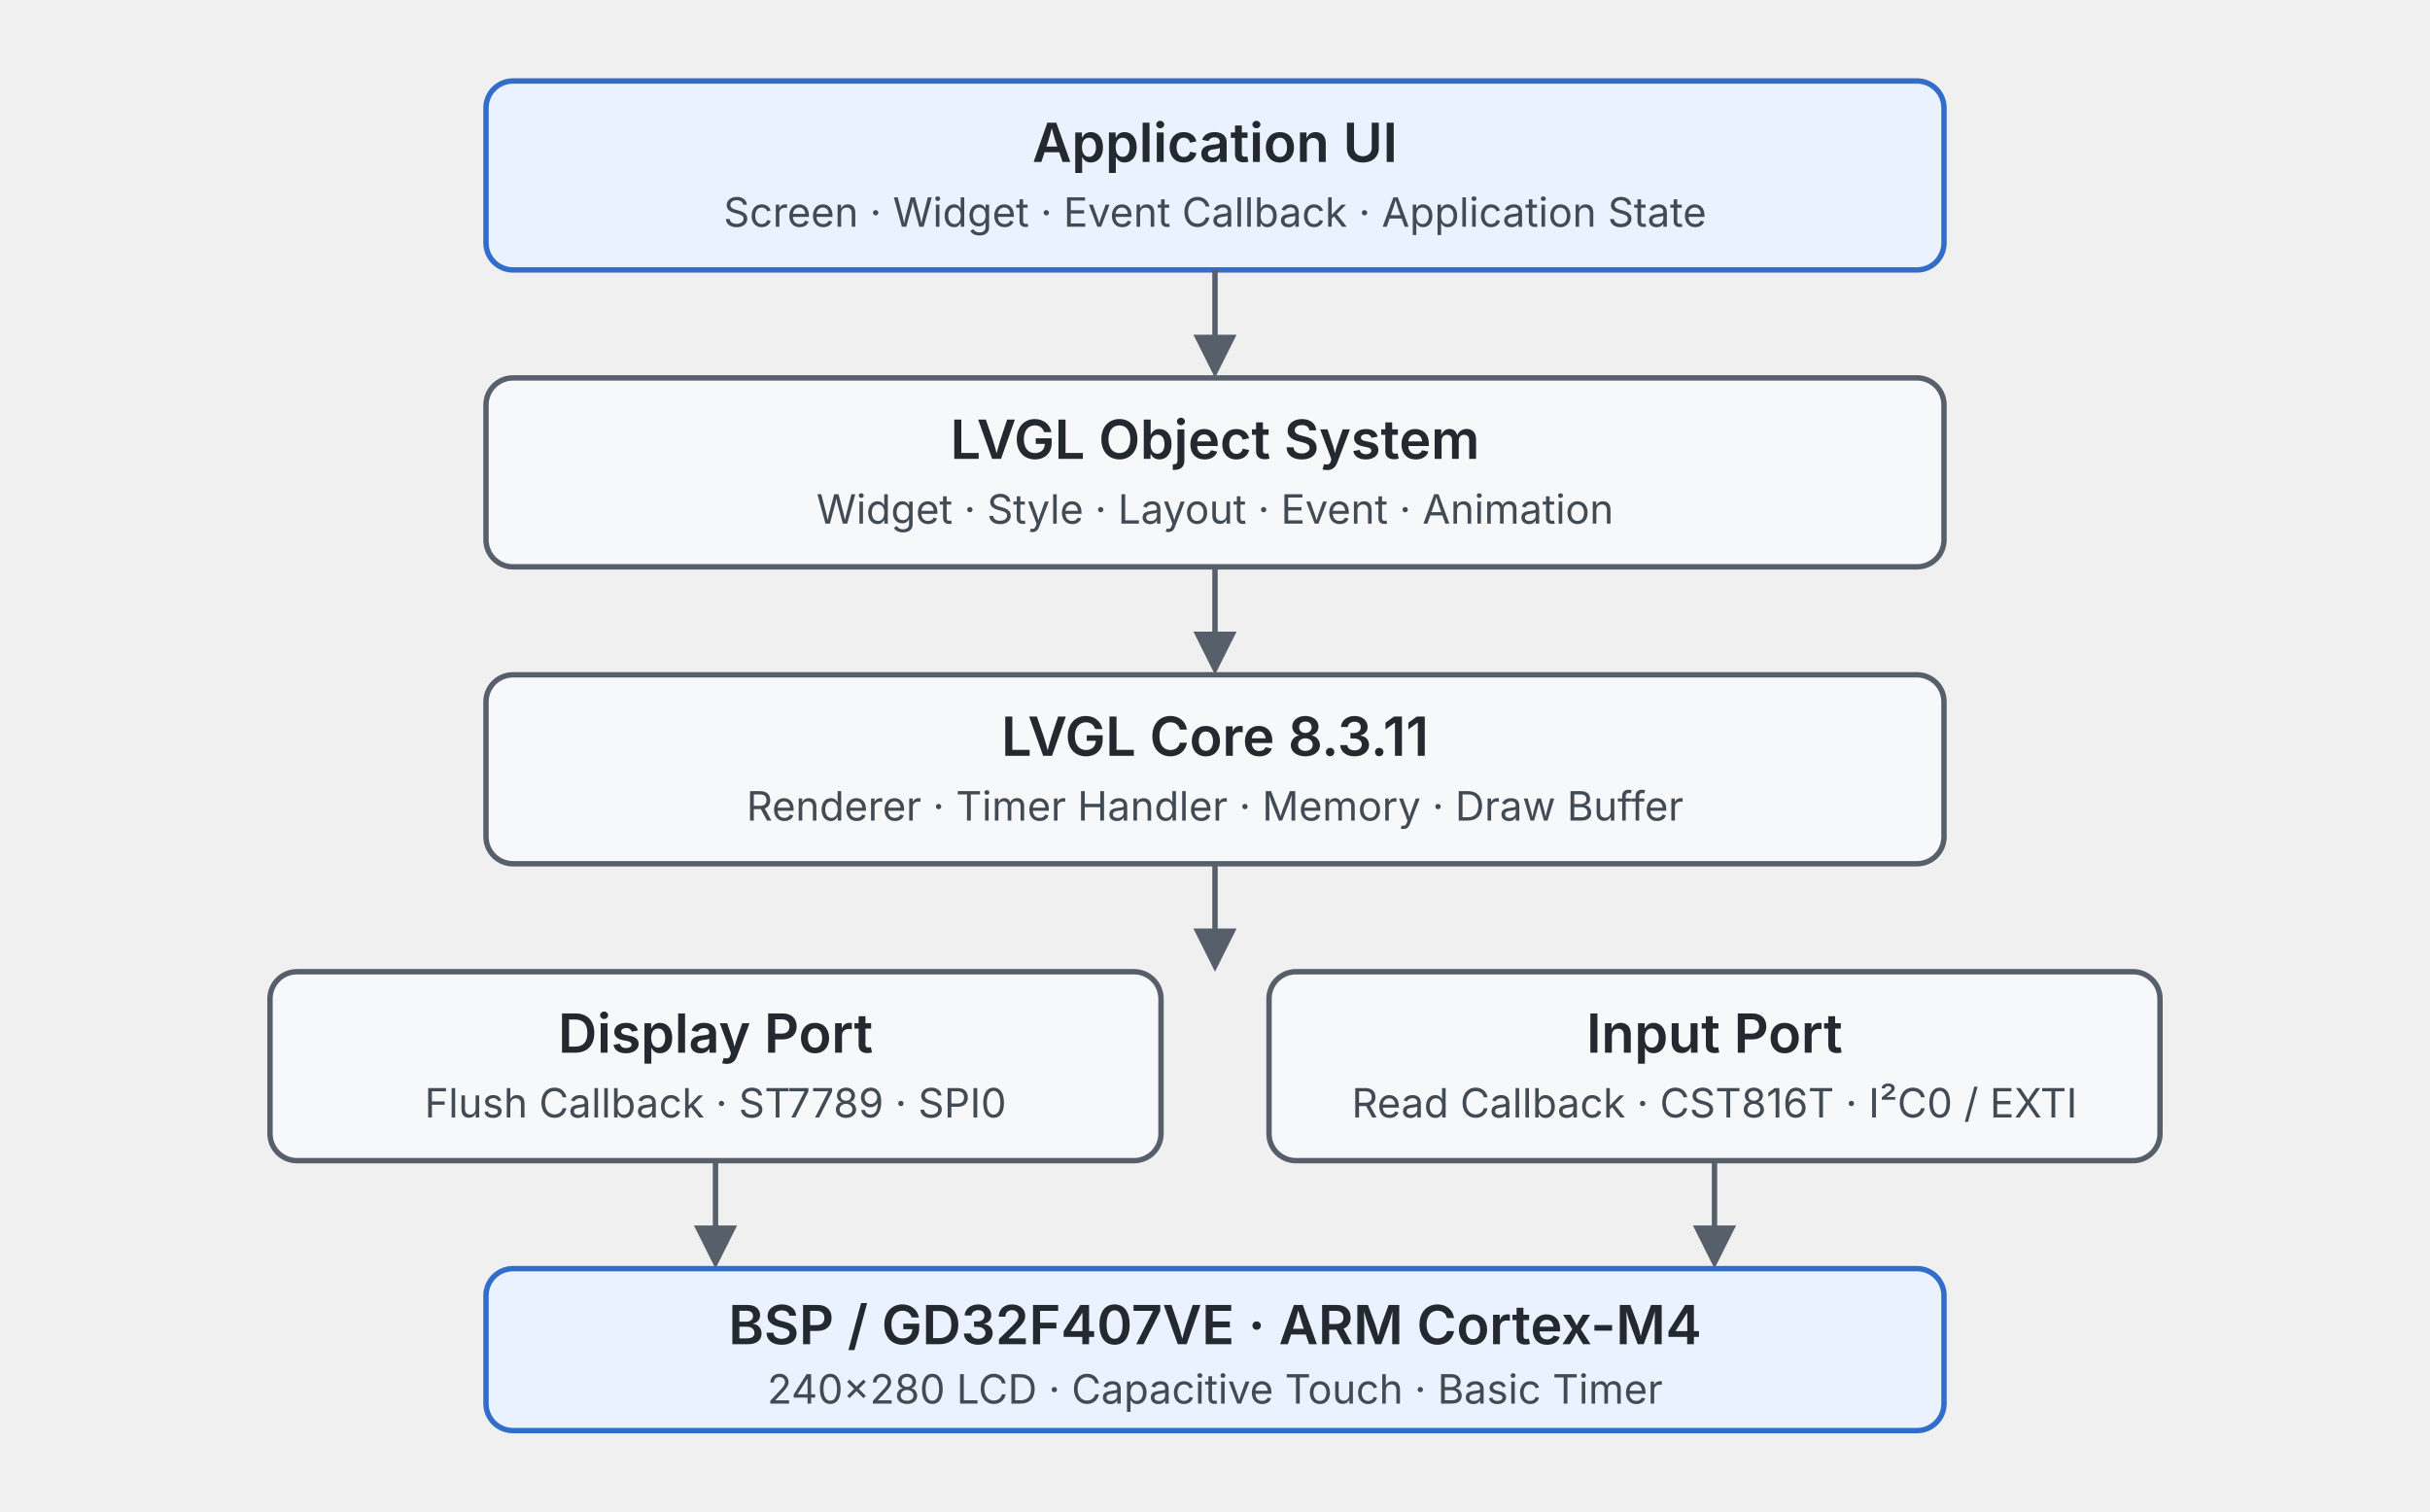
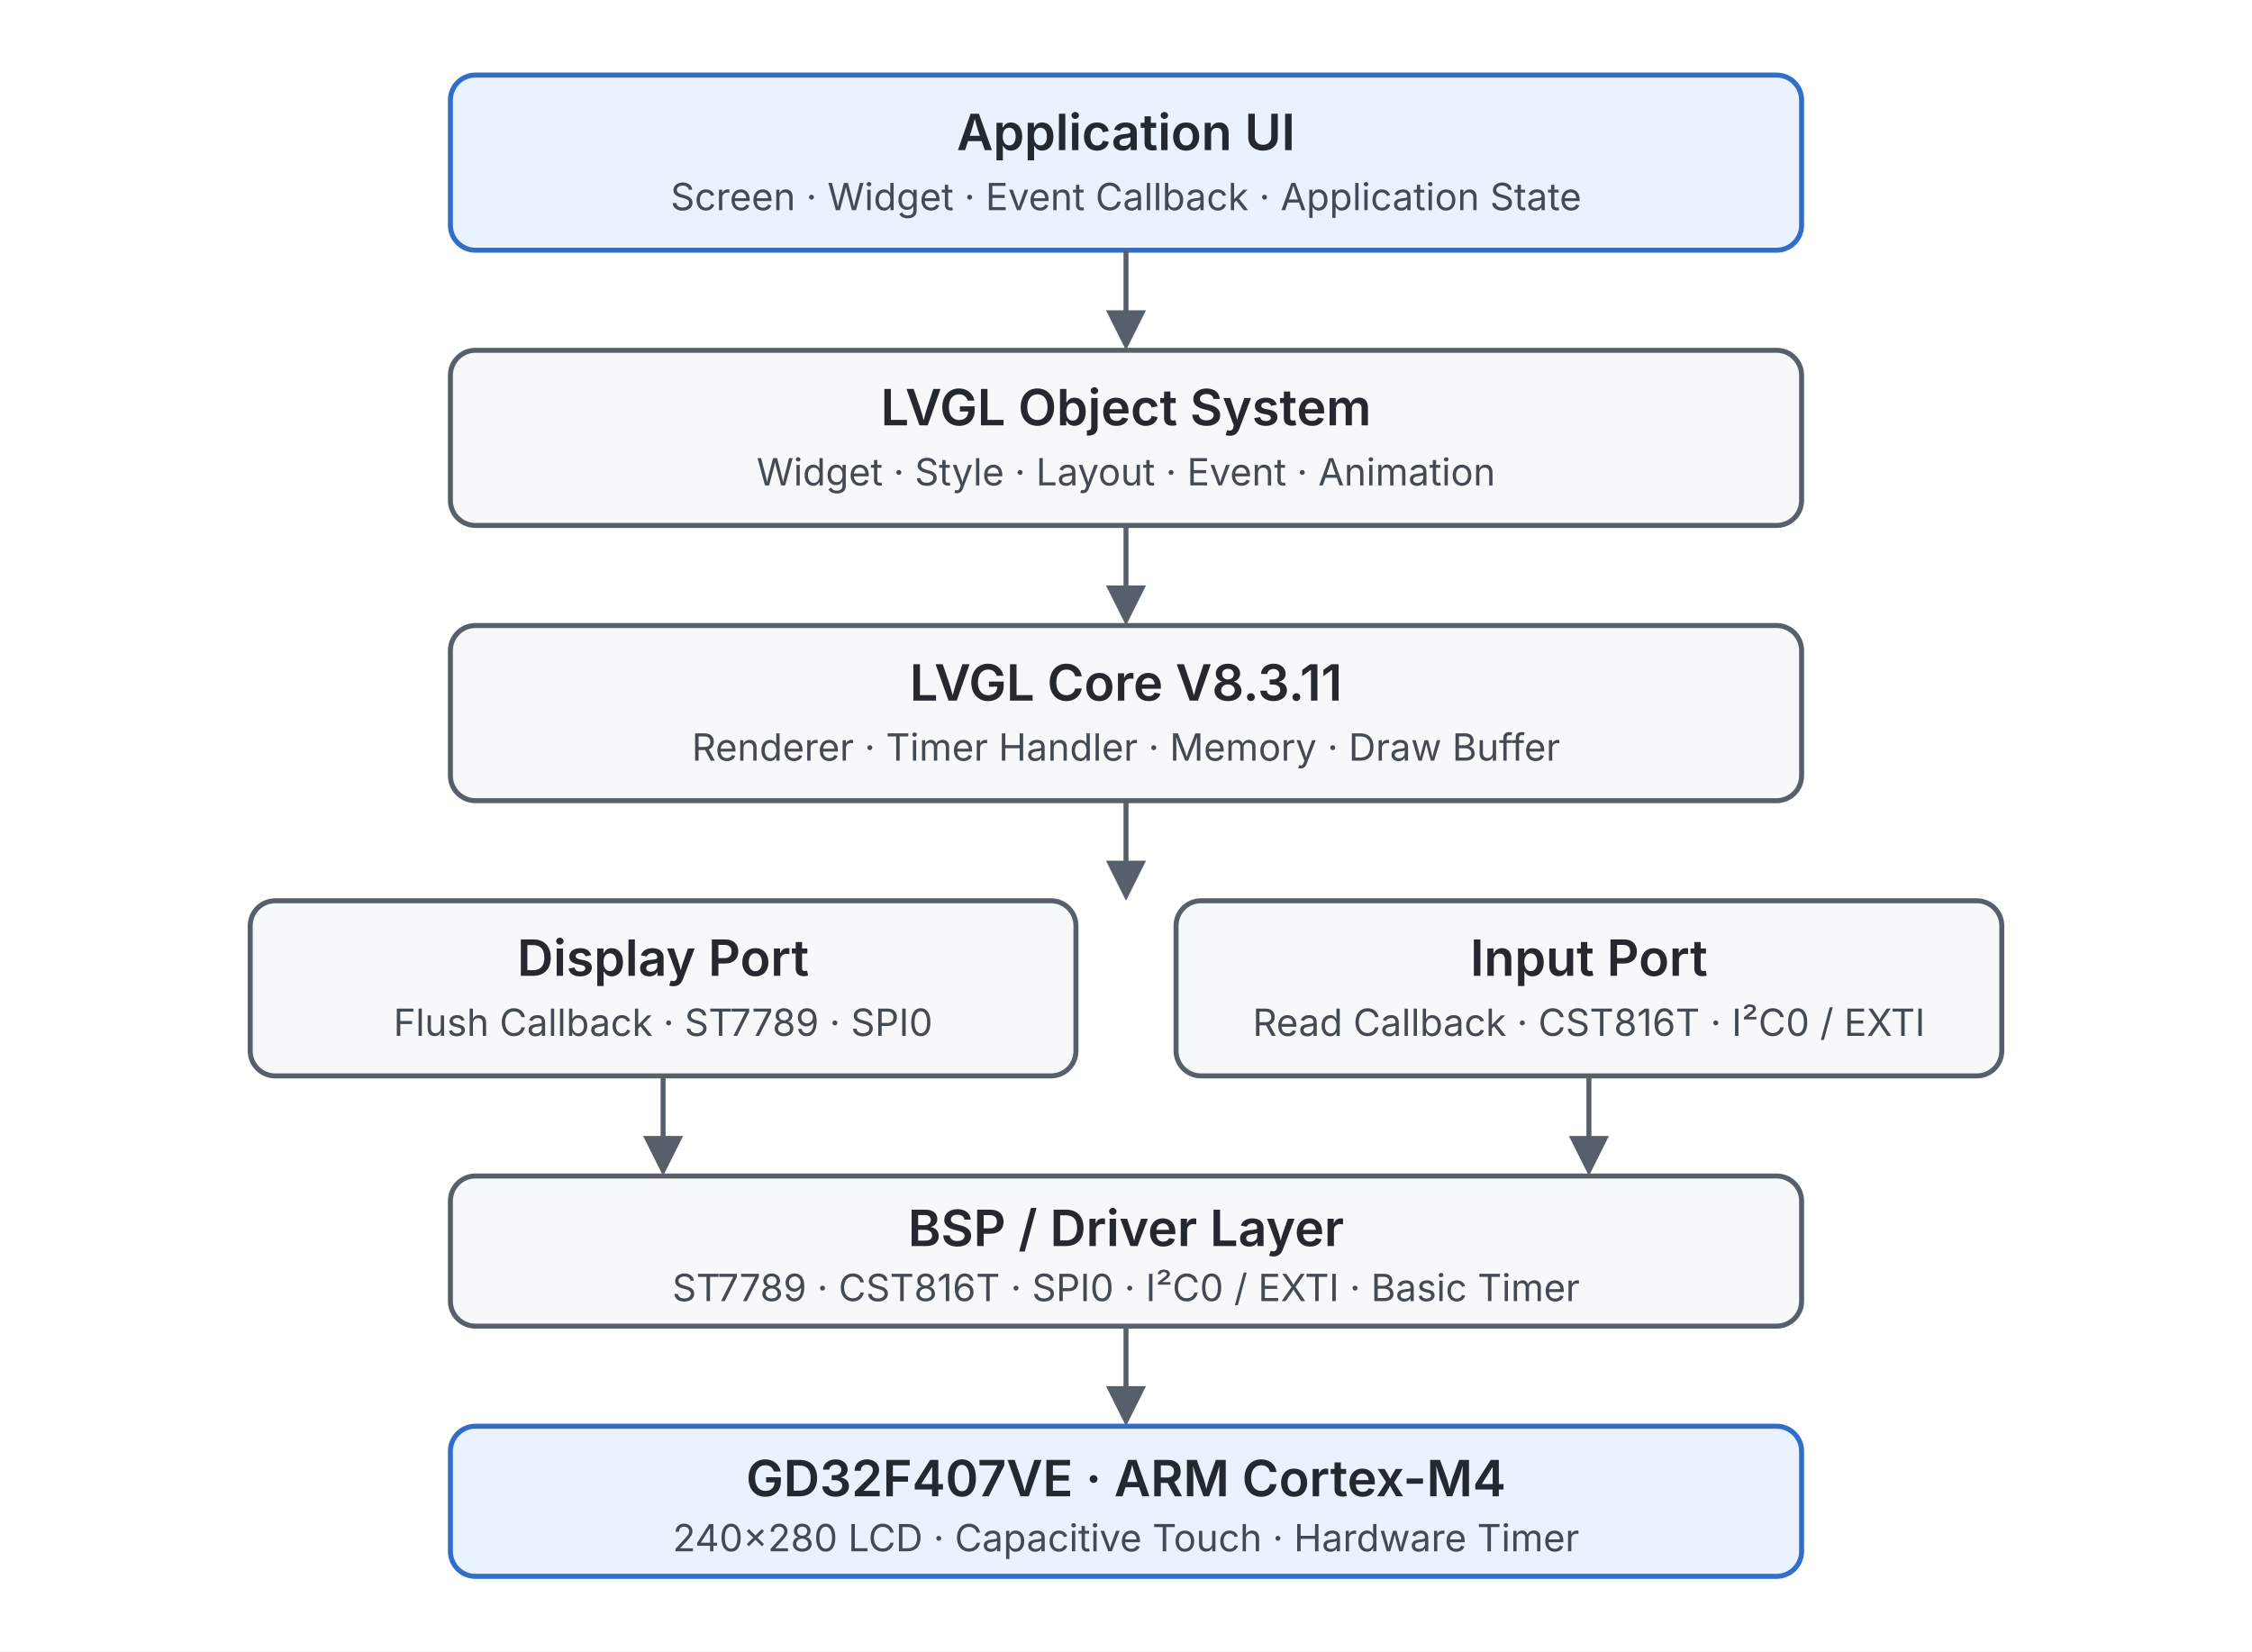
- <svg xmlns="http://www.w3.org/2000/svg" width="900" height="560" viewBox="0 0 900 560" role="img" aria-labelledby="title desc">
+ <svg xmlns="http://www.w3.org/2000/svg" width="900" height="660" viewBox="0 0 900 660" role="img" aria-labelledby="title desc">
  <defs>
    <marker id="arrow" markerWidth="8" markerHeight="8" refX="4" refY="4" orient="auto">
      <path d="M0,0 L8,4 L0,8 Z" fill="#57606a" />
    </marker>
  </defs>
  <style>
    .box { fill:#f6f8fa; stroke:#57606a; stroke-width:2; rx:10; }
    .accent { fill:#eaf2ff; stroke:#316dca; stroke-width:2; rx:10; }
    .title { font:600 20px -apple-system,BlinkMacSystemFont,"Segoe UI",sans-serif; fill:#24292f; }
    .text { font:15px -apple-system,BlinkMacSystemFont,"Segoe UI",sans-serif; fill:#424a53; }
    .arrow { stroke:#57606a; stroke-width:2; marker-end:url(#arrow); }
  </style>
+   <rect width="900" height="660" fill="#ffffff" />
  <rect class="accent" x="180" y="30" width="540" height="70" />
  <text class="title" x="450" y="60" text-anchor="middle">Application UI</text>
  <text class="text" x="450" y="84" text-anchor="middle">Screen · Widget · Event Callback · Application State</text>
  <line class="arrow" x1="450" y1="100" x2="450" y2="132" />
  <rect class="box" x="180" y="140" width="540" height="70" />
  <text class="title" x="450" y="170" text-anchor="middle">LVGL Object System</text>
  <text class="text" x="450" y="194" text-anchor="middle">Widget · Style · Layout · Event · Animation</text>
  <line class="arrow" x1="450" y1="210" x2="450" y2="242" />
  <rect class="box" x="180" y="250" width="540" height="70" />
-   <text class="title" x="450" y="280" text-anchor="middle">LVGL Core 8.3.11</text>
+   <text class="title" x="450" y="280" text-anchor="middle">LVGL Core V8.3.11</text>
  <text class="text" x="450" y="304" text-anchor="middle">Renderer · Timer Handler · Memory · Draw Buffer</text>
  <line class="arrow" x1="450" y1="320" x2="450" y2="352" />
  <rect class="box" x="100" y="360" width="330" height="70" />
  <text class="title" x="265" y="390" text-anchor="middle">Display Port</text>
  <text class="text" x="265" y="414" text-anchor="middle">Flush Callback · ST7789 · SPI0</text>
  <rect class="box" x="470" y="360" width="330" height="70" />
  <text class="title" x="635" y="390" text-anchor="middle">Input Port</text>
  <text class="text" x="635" y="414" text-anchor="middle">Read Callback · CST816T · I²C0 / EXTI</text>
  <line class="arrow" x1="265" y1="430" x2="265" y2="462" />
  <line class="arrow" x1="635" y1="430" x2="635" y2="462" />
-   <rect class="accent" x="180" y="470" width="540" height="60" />
-   <text class="title" x="450" y="498" text-anchor="middle">BSP / GD32F407VE · ARM Cortex-M4</text>
-   <text class="text" x="450" y="520" text-anchor="middle">240×280 LCD · Capacitive Touch · Basic Timer</text>
+   <rect class="box" x="180" y="470" width="540" height="60" />
+   <text class="title" x="450" y="498" text-anchor="middle">BSP / Driver Layer</text>
+   <text class="text" x="450" y="520" text-anchor="middle">ST7789 · CST816T · SPI0 · I²C0 / EXTI · Basic Timer</text>
+   <line class="arrow" x1="450" y1="530" x2="450" y2="562" />
+   <rect class="accent" x="180" y="570" width="540" height="60" />
+   <text class="title" x="450" y="598" text-anchor="middle">GD32F407VE · ARM Cortex-M4</text>
+   <text class="text" x="450" y="620" text-anchor="middle">240×280 LCD · Capacitive Touch · Hardware Timer</text>
</svg>
